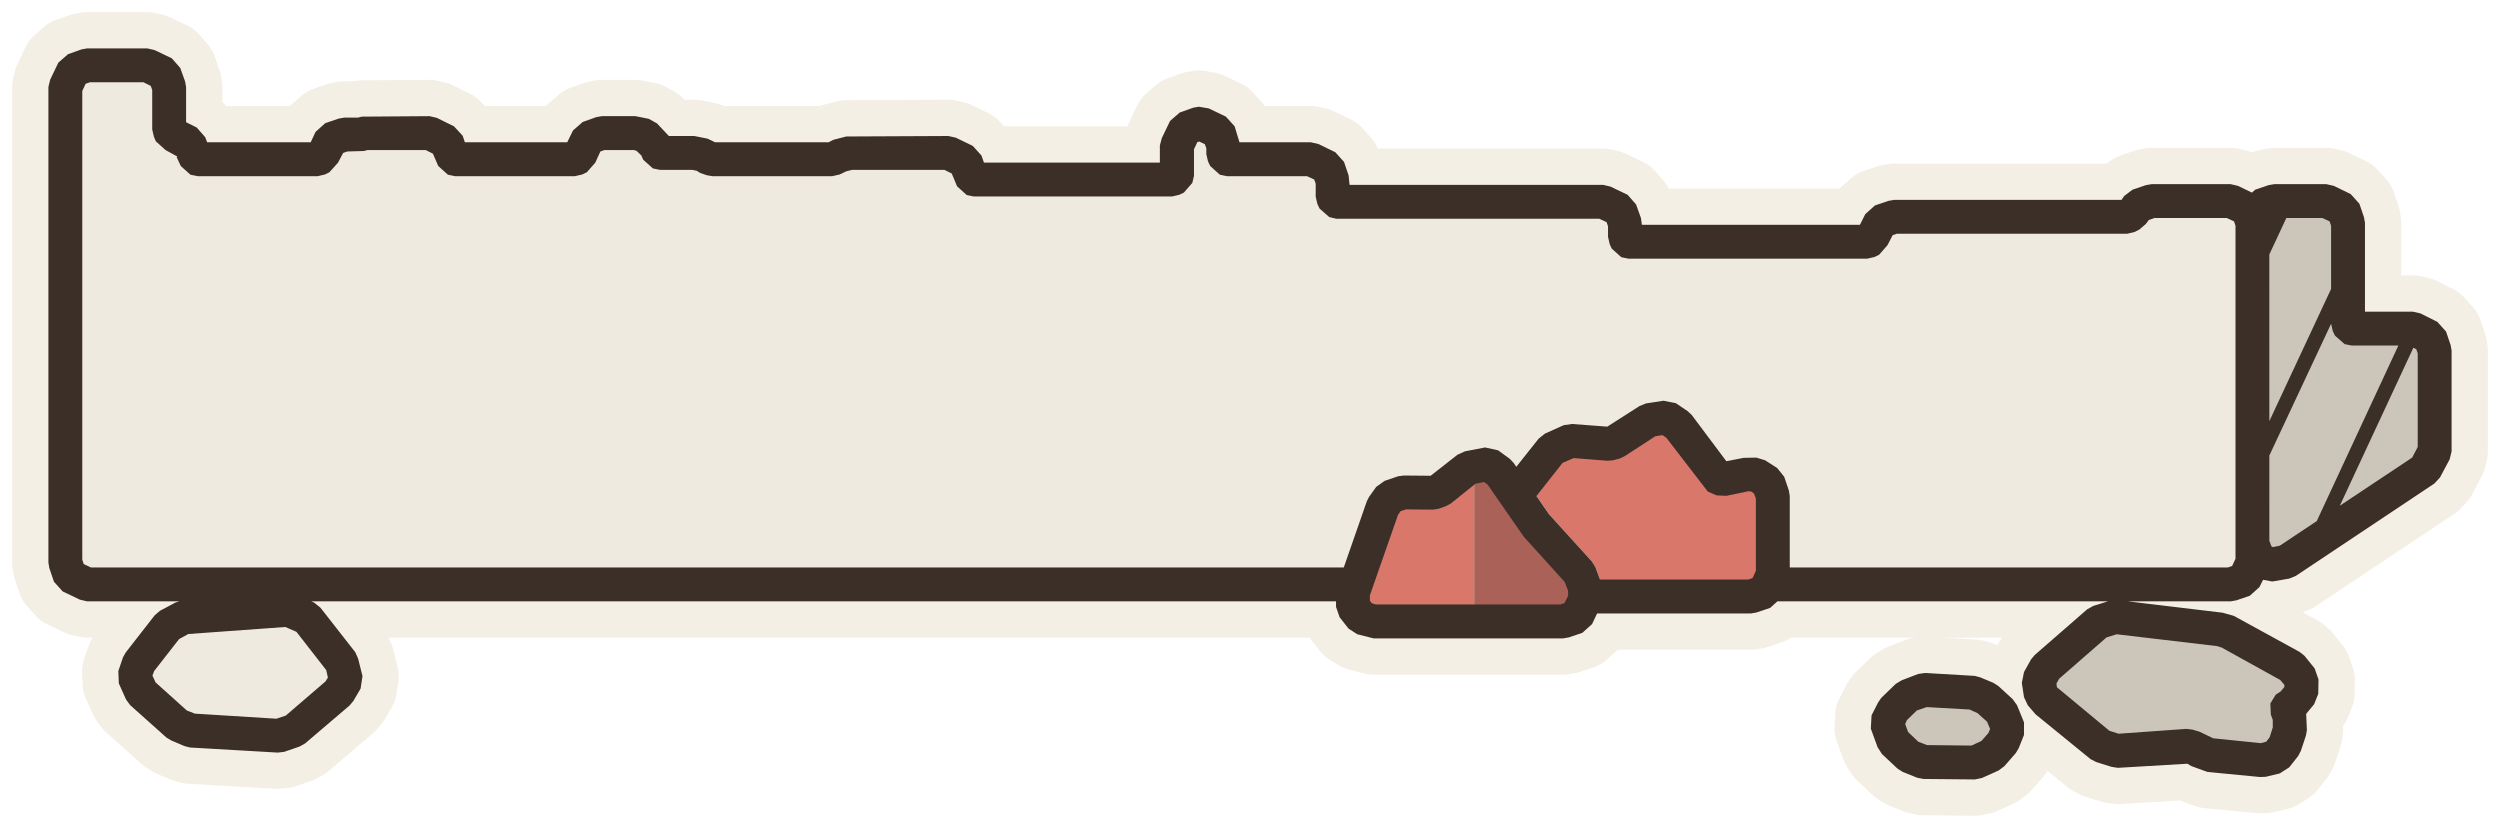
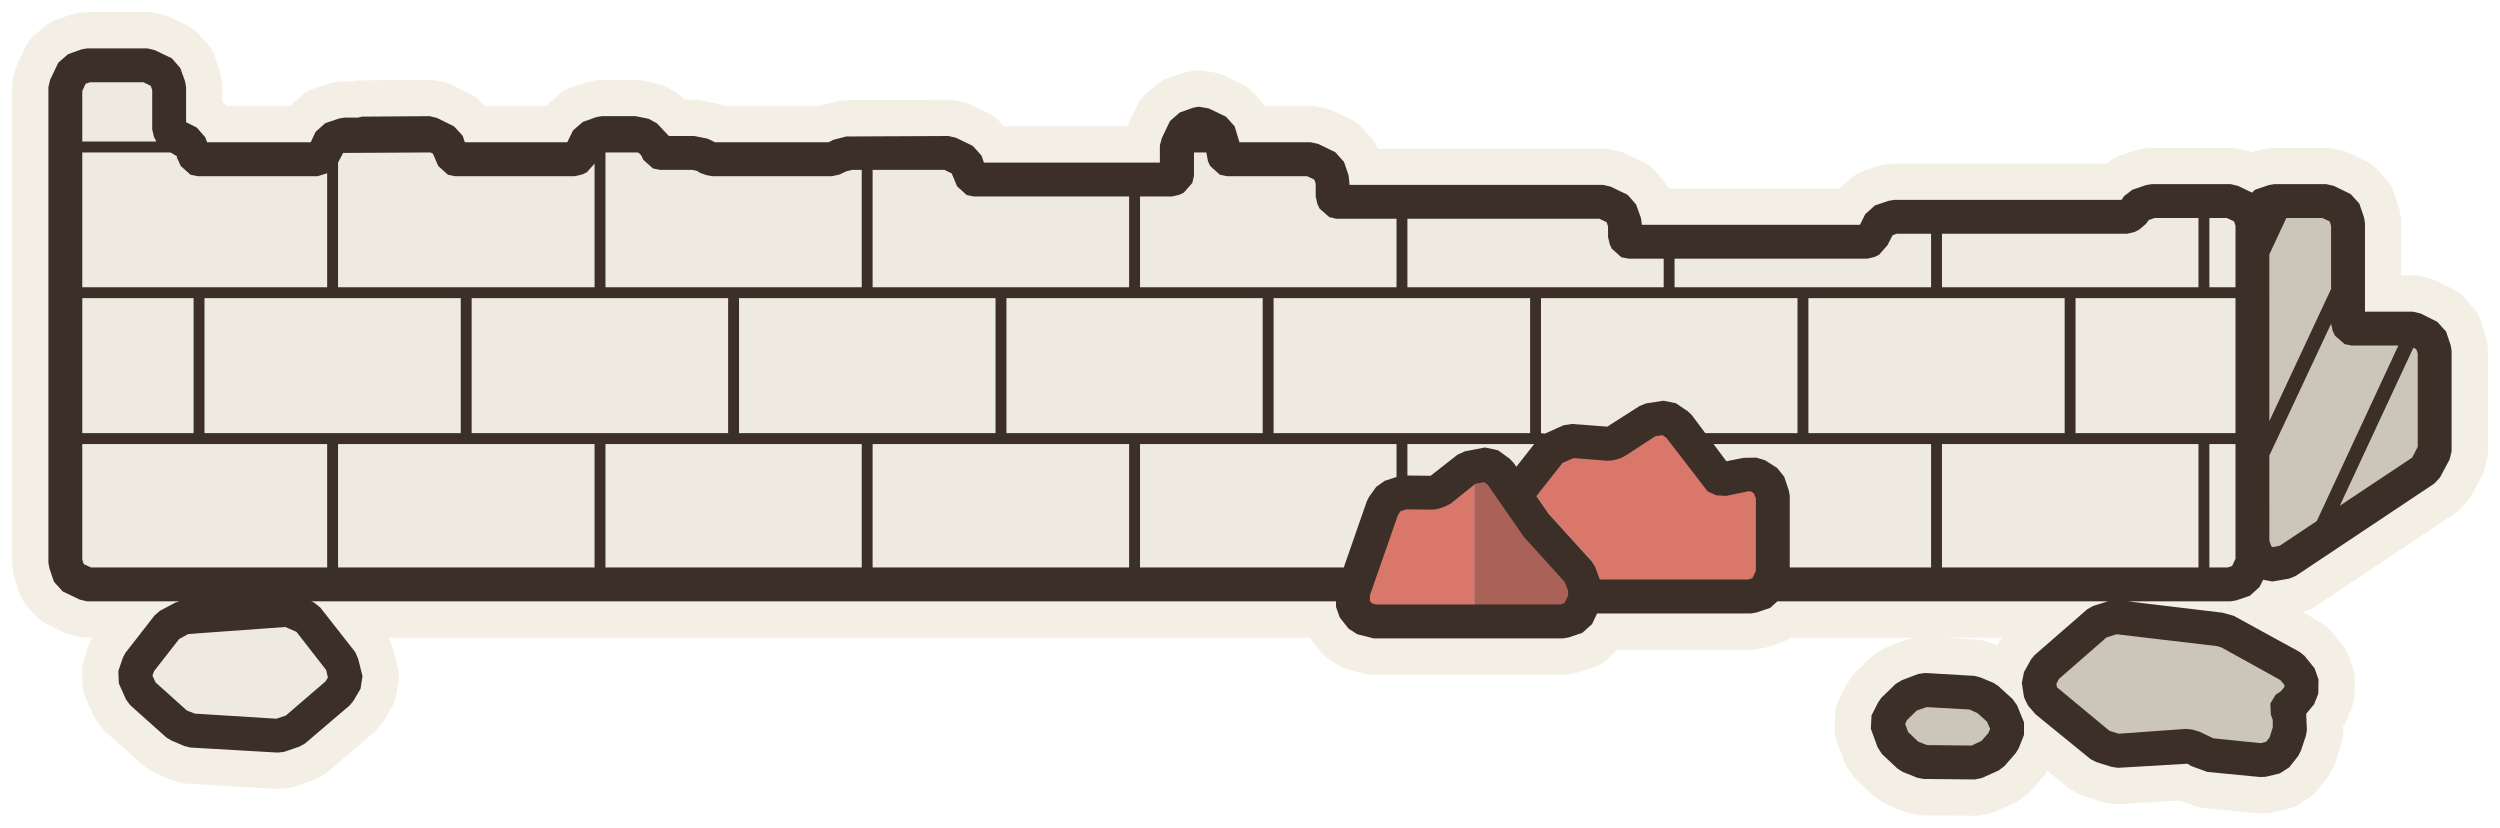
<svg xmlns="http://www.w3.org/2000/svg" viewBox="-47.89 -24.15 103.31 34.21" data-palette="wall:#EFEADF;roof:#D9776B;wood:#C9A97C;earth:#94744F;water:#8FB0B8;flag:#4A3B32;ink:#3B2F28;halo:#F4EFE4">
  <path data-role="sil" fill="#F4EFE4" stroke="#F4EFE4" stroke-width="3" stroke-linejoin="round" d="M45.74 7.95L46.32 7.81L46.71 7.56L47.08 7.09L47.19 6.88L47.4 6.25L47.44 6.02L47.41 5.35L47.74 4.95L47.91 4.52L47.92 3.93L47.76 3.47L47.34 2.95L47.14 2.79L44.42 1.3L43.96 1.17L40.04 0.7L44.29 0.7L44.52 0.66L45.08 0.47L45.48 0.11L45.63 -0.19L46.01 -0.12L46.71 -0.24L46.98 -0.35L52.71 -4.17L52.94 -4.42L53.34 -5.17L53.42 -5.5L53.42 -9.66L53.38 -9.89L53.19 -10.45L52.83 -10.85L52.13 -11.2L51.82 -11.27L49.84 -11.27L49.84 -14.94L49.8 -15.17L49.61 -15.73L49.25 -16.13L48.55 -16.47L48.24 -16.54L46.09 -16.54L45.86 -16.5L45.3 -16.31L45.17 -16.19L44.59 -16.47L44.29 -16.54L41.02 -16.54L40.79 -16.5L40.23 -16.31L39.89 -16.05L39.78 -15.89L30.38 -15.89L30.15 -15.85L29.59 -15.66L29.19 -15.3L28.97 -14.86L19.96 -14.86L19.92 -15.14L19.72 -15.7L19.37 -16.1L18.66 -16.44L18.36 -16.51L7.88 -16.51L7.84 -16.9L7.65 -17.46L7.29 -17.86L6.59 -18.2L6.28 -18.27L3.33 -18.27L3.13 -18.93L2.77 -19.33L2.06 -19.67L1.65 -19.74L1.42 -19.7L0.86 -19.5L0.46 -19.15L0.12 -18.44L0.04 -18.14L0.04 -17.43L-7.23 -17.43L-7.33 -17.72L-7.69 -18.12L-8.39 -18.46L-8.7 -18.53L-12.92 -18.51L-13.46 -18.37L-13.65 -18.27L-18.34 -18.27L-18.65 -18.42L-19.2 -18.53L-20.25 -18.53L-20.74 -19.05L-21.08 -19.24L-21.63 -19.35L-23.02 -19.35L-23.25 -19.31L-23.81 -19.11L-24.21 -18.76L-24.45 -18.27L-28.68 -18.27L-28.77 -18.54L-29.13 -18.93L-29.84 -19.28L-30.14 -19.35L-32.94 -19.33L-33.09 -19.29L-33.66 -19.29L-33.89 -19.25L-34.45 -19.06L-34.85 -18.7L-35.05 -18.27L-39.33 -18.27L-39.41 -18.48L-39.76 -18.88L-40.2 -19.1L-40.2 -20.55L-40.24 -20.78L-40.44 -21.34L-40.79 -21.74L-41.5 -22.08L-41.8 -22.15L-44.29 -22.15L-44.52 -22.11L-45.08 -21.91L-45.48 -21.56L-45.82 -20.85L-45.89 -20.55L-45.89 -0.9L-45.85 -0.67L-45.66 -0.11L-45.3 0.29L-44.59 0.63L-44.29 0.7L-40.48 0.7L-40.64 0.75L-41.28 1.09L-41.5 1.28L-42.7 2.82L-42.81 3.02L-43 3.58L-42.98 4.09L-42.68 4.76L-42.51 4.99L-41.01 6.33L-40.81 6.45L-40.27 6.68L-40.04 6.74L-36.41 6.95L-36.15 6.92L-35.51 6.7L-35.28 6.57L-33.44 5L-33.29 4.82L-32.99 4.31L-32.91 3.79L-33.09 3.07L-33.21 2.8L-34.65 0.96L-34.91 0.75L-35.03 0.7L7.32 0.7L7.32 0.93L7.47 1.36L7.84 1.83L8.2 2.06L8.87 2.23L16.71 2.23L16.94 2.19L17.5 2L17.9 1.64L18.11 1.2L24.47 1.2L24.7 1.16L25.26 0.97L25.56 0.7L39.22 0.7L38.61 0.89L38.36 1.03L36.19 2.92L36.04 3.1L35.75 3.62L35.66 4.07L35.75 4.66L35.91 5L36.23 5.37L38.5 7.22L38.73 7.34L39.37 7.54L39.63 7.58L42.5 7.41L42.67 7.51L43.33 7.75L45.51 7.96ZM34.01 8L34.7 7.69L34.94 7.51L35.41 6.97L35.53 6.77L35.75 6.22L35.75 5.7L35.46 4.99L35.28 4.74L34.69 4.2L34.49 4.07L33.94 3.84L33.71 3.78L31.67 3.66L31.38 3.7L30.7 3.96L30.45 4.11L29.85 4.69L29.72 4.88L29.45 5.41L29.42 5.96L29.7 6.73L29.88 7.01L30.52 7.61L30.74 7.75L31.34 7.99L31.6 8.04L33.72 8.06Z" />
  <path data-role="wall" fill="#EFEADF" d="M8.59 -3.43L8.68 -3.61L8.98 -4.03L9.33 -4.28L9.89 -4.47L10.12 -4.5L11.28 -4.51L12.34 -5.36L12.65 -5.5L13.48 -5.66L14.02 -5.54L14.5 -5.19L14.77 -4.86L15.69 -6.02L15.95 -6.23L16.73 -6.58L17.07 -6.63L18.59 -6.53L19.86 -7.37L20.13 -7.48L20.85 -7.59L21.36 -7.49L21.85 -7.16L22.02 -7L23.45 -5.09L24.3 -5.25L24.69 -5.24L25.05 -5.13L25.55 -4.81L25.84 -4.45L26.03 -3.89L26.07 -3.66L26.07 -0.4L25.95 0L44.29 0L44.85 -0.19L45.19 -0.9L45.19 -14.94L45 -15.5L44.29 -15.84L41.02 -15.84L40.47 -15.65L40.21 -15.29L40.01 -15.19L30.38 -15.19L29.82 -15L29.55 -14.45L29.53 -14.45L29.45 -14.25L29.27 -14.16L19.41 -14.16L19.34 -14.18L19.26 -14.36L19.26 -14.91L19.06 -15.47L18.36 -15.81L7.33 -15.81L7.27 -15.84L7.18 -16.02L7.18 -16.67L6.99 -17.23L6.28 -17.57L2.81 -17.57L2.75 -17.6L2.66 -17.78L2.66 -18.14L2.46 -18.7L1.76 -19.04L1.65 -19.04L1.09 -18.84L0.74 -18.14L0.74 -16.88L0.72 -16.82L0.54 -16.73L-7.65 -16.73L-7.71 -16.75L-7.99 -17.49L-8.7 -17.83L-12.76 -17.83L-13.15 -17.74L-13.5 -17.57L-18.46 -17.57L-18.74 -17.67L-18.8 -17.74L-19.2 -17.83L-20.62 -17.83L-20.68 -17.85L-20.82 -18.14L-21.23 -18.56L-21.63 -18.65L-23.02 -18.65L-23.58 -18.45L-23.95 -17.66L-24.13 -17.57L-29.09 -17.57L-29.15 -17.6L-29.28 -17.86L-29.43 -18.3L-30.14 -18.65L-32.78 -18.65L-33.01 -18.59L-33.66 -18.59L-34.22 -18.4L-34.48 -17.86L-34.51 -17.87L-34.58 -17.66L-34.76 -17.57L-39.72 -17.57L-39.79 -17.6L-39.97 -17.96L-40.07 -18.25L-40.62 -18.52L-40.61 -18.54L-40.82 -18.62L-40.9 -18.8L-40.9 -20.55L-41.1 -21.11L-41.8 -21.45L-44.29 -21.45L-44.85 -21.25L-45.19 -20.55L-45.19 -0.9L-45 -0.34L-44.29 0L7.4 0ZM-35.73 6.04L-33.89 4.47L-33.59 3.96L-33.77 3.23L-35.2 1.39L-35.97 1.04L-40.31 1.36L-40.95 1.71L-42.15 3.25L-42.34 3.81L-42.04 4.47L-40.55 5.81L-40 6.04L-36.37 6.25Z" />
  <path data-role="wall-shade" fill="#cbc5ba" d="M46.59 -0.93L52.32 -4.75L52.72 -5.5L52.72 -9.66L52.53 -10.22L51.82 -10.56L49.29 -10.56L49.23 -10.59L49.14 -10.77L49.14 -14.94L48.95 -15.5L48.24 -15.84L46.09 -15.84L45.67 -15.7L45.85 -15.17L45.89 -14.94L45.88 -0.81ZM46.16 7.13L46.52 6.66L46.74 6.02L46.73 5.43L46.6 5.13L46.62 5.08L46.83 4.96L47.2 4.5L47.22 3.91L46.8 3.4L44.21 1.97L43.88 1.86L39.52 1.34L38.82 1.56L36.65 3.45L36.36 3.96L36.45 4.55L36.67 4.83L38.95 6.68L39.58 6.88L42.51 6.67L42.81 6.76L42.93 6.86L43.4 7.05L45.58 7.27ZM34.41 7.05L34.88 6.51L35.1 5.96L34.81 5.26L34.21 4.72L33.66 4.48L31.62 4.36L30.94 4.61L30.34 5.19L30.08 5.72L30.35 6.5L31 7.1L31.6 7.34L33.73 7.36Z" />
  <path data-role="roof" fill="#D9776B" d="M25.03 0.31L25.37 -0.4L25.37 -3.66L25.18 -4.22L24.68 -4.54L24.29 -4.55L23.31 -4.35L23.1 -4.4L21.46 -6.58L20.97 -6.9L20.25 -6.79L18.87 -5.88L18.59 -5.81L17.01 -5.93L16.24 -5.59L15.19 -4.26L16.13 -2.89L17.89 -0.95L18.03 -0.73L18.26 -0.13L18.31 0.13L18.31 0.5L24.47 0.5ZM13.03 -4.86L12.78 -4.82L11.62 -3.89L11.34 -3.79L10.11 -3.81L9.55 -3.62L9.25 -3.2L8.02 0.34L8.02 0.93L8.39 1.39L8.87 1.53L13.03 1.53Z" />
  <path data-role="roof-shade" fill="#aa6157" d="M17.27 1.34L17.61 0.63L17.61 0.13L17.37 -0.48L15.56 -2.48L14.09 -4.63L13.61 -4.97L13.03 -4.86L13.03 1.53L16.71 1.53Z" />
-   <path data-role="ink" fill="#3B2F28" d="M45.74 7.95L46.32 7.81L46.71 7.56L47.08 7.09L47.19 6.88L47.4 6.25L47.44 6.02L47.41 5.35L47.74 4.95L47.91 4.52L47.92 3.93L47.76 3.47L47.34 2.95L47.14 2.79L44.42 1.3L43.96 1.17L40.04 0.7L44.29 0.7L44.52 0.66L45.08 0.47L45.48 0.11L45.63 -0.19L46.01 -0.12L46.71 -0.24L46.98 -0.35L52.71 -4.17L52.94 -4.42L53.34 -5.17L53.42 -5.5L53.42 -9.66L53.38 -9.89L53.19 -10.45L52.83 -10.85L52.13 -11.2L51.82 -11.27L49.84 -11.27L49.84 -14.94L49.8 -15.17L49.61 -15.73L49.25 -16.13L48.55 -16.47L48.24 -16.54L46.09 -16.54L45.86 -16.5L45.3 -16.31L45.17 -16.19L44.59 -16.47L44.29 -16.54L41.02 -16.54L40.79 -16.5L40.23 -16.31L39.89 -16.05L39.78 -15.89L30.38 -15.89L30.15 -15.85L29.59 -15.66L29.19 -15.3L28.97 -14.86L19.96 -14.86L19.92 -15.14L19.72 -15.7L19.37 -16.1L18.66 -16.44L18.36 -16.51L7.88 -16.51L7.84 -16.9L7.65 -17.46L7.29 -17.86L6.59 -18.2L6.28 -18.27L3.33 -18.27L3.13 -18.93L2.77 -19.33L2.06 -19.67L1.65 -19.74L1.42 -19.7L0.86 -19.5L0.46 -19.15L0.12 -18.44L0.04 -18.14L0.04 -17.43L-7.23 -17.43L-7.33 -17.72L-7.69 -18.12L-8.39 -18.46L-8.7 -18.53L-12.92 -18.51L-13.46 -18.37L-13.65 -18.27L-18.34 -18.27L-18.65 -18.42L-19.2 -18.53L-20.25 -18.53L-20.74 -19.05L-21.08 -19.24L-21.63 -19.35L-23.02 -19.35L-23.25 -19.31L-23.81 -19.11L-24.21 -18.76L-24.45 -18.27L-28.68 -18.27L-28.77 -18.54L-29.13 -18.93L-29.84 -19.28L-30.14 -19.35L-32.94 -19.33L-33.09 -19.29L-33.66 -19.29L-33.89 -19.25L-34.45 -19.06L-34.85 -18.7L-35.05 -18.27L-39.33 -18.27L-39.41 -18.48L-39.76 -18.88L-40.2 -19.1L-40.2 -20.55L-40.24 -20.78L-40.44 -21.34L-40.79 -21.74L-41.5 -22.08L-41.8 -22.15L-44.29 -22.15L-44.52 -22.11L-45.08 -21.91L-45.48 -21.56L-45.82 -20.85L-45.89 -20.55L-45.89 -0.9L-45.85 -0.67L-45.66 -0.11L-45.3 0.29L-44.59 0.63L-44.29 0.7L-40.48 0.7L-40.64 0.75L-41.28 1.09L-41.5 1.28L-42.7 2.82L-42.81 3.02L-43 3.58L-42.98 4.09L-42.68 4.76L-42.51 4.99L-41.01 6.33L-40.81 6.45L-40.27 6.68L-40.04 6.74L-36.41 6.95L-36.15 6.92L-35.51 6.7L-35.28 6.57L-33.44 5L-33.29 4.82L-32.99 4.31L-32.91 3.79L-33.09 3.07L-33.21 2.8L-34.65 0.96L-34.91 0.75L-35.03 0.7L7.32 0.7L7.32 0.93L7.47 1.36L7.84 1.83L8.2 2.06L8.87 2.23L16.71 2.23L16.94 2.19L17.5 2L17.9 1.64L18.11 1.2L24.47 1.2L24.7 1.16L25.26 0.97L25.56 0.7L39.22 0.7L38.61 0.89L38.36 1.03L36.19 2.92L36.04 3.1L35.75 3.62L35.66 4.07L35.75 4.66L35.91 5L36.23 5.37L38.5 7.22L38.73 7.34L39.37 7.54L39.63 7.58L42.5 7.41L42.67 7.51L43.33 7.75L45.51 7.96ZM18.03 -0.73L17.89 -0.95L16.12 -2.9L14.66 -5.02L14.5 -5.19L14.02 -5.54L13.48 -5.66L12.65 -5.5L12.34 -5.36L11.23 -4.49L10.12 -4.5L9.89 -4.47L9.33 -4.28L8.98 -4.03L8.68 -3.61L8.59 -3.43L7.64 -0.7L-44.13 -0.7L-44.43 -0.84L-44.49 -1.02L-44.49 -20.39L-44.35 -20.69L-44.17 -20.75L-41.96 -20.75L-41.66 -20.6L-41.6 -20.43L-41.6 -18.8L-41.53 -18.5L-41.45 -18.31L-41.05 -17.95L-40.56 -17.68L-40.59 -17.66L-40.42 -17.29L-40.02 -16.93L-39.72 -16.87L-34.76 -16.87L-34.46 -16.94L-34.28 -17.03L-33.92 -17.43L-33.71 -17.83L-33.54 -17.89L-32.85 -17.91L-32.7 -17.95L-30.3 -17.95L-30 -17.8L-29.78 -17.29L-29.38 -16.93L-29.09 -16.87L-24.13 -16.87L-23.83 -16.94L-23.64 -17.03L-23.29 -17.43L-23.08 -17.89L-22.91 -17.95L-21.7 -17.95L-21.59 -17.92L-21.39 -17.73L-21.31 -17.55L-20.91 -17.19L-20.62 -17.13L-19.28 -17.13L-19.09 -17.09L-18.97 -17.01L-18.69 -16.91L-18.46 -16.87L-13.5 -16.87L-13.19 -16.94L-12.92 -17.07L-12.68 -17.13L-8.86 -17.13L-8.56 -16.98L-8.34 -16.45L-7.94 -16.09L-7.65 -16.03L0.54 -16.03L0.84 -16.1L1.03 -16.19L1.38 -16.59L1.45 -16.88L1.45 -17.98L1.59 -18.28L1.67 -18.3L1.9 -18.19L1.96 -18.02L1.96 -17.78L2.03 -17.48L2.12 -17.29L2.52 -16.93L2.81 -16.87L6.12 -16.87L6.42 -16.73L6.48 -16.56L6.48 -16.02L6.55 -15.72L6.64 -15.53L7.04 -15.18L7.33 -15.11L18.2 -15.11L18.5 -14.97L18.56 -14.8L18.56 -14.36L18.63 -14.06L18.71 -13.88L19.11 -13.52L19.41 -13.46L29.27 -13.46L29.57 -13.53L29.76 -13.62L30.11 -14.02L30.32 -14.43L30.49 -14.49L40.01 -14.49L40.31 -14.56L40.51 -14.66L40.78 -14.89L40.91 -15.06L41.14 -15.14L44.13 -15.14L44.43 -15L44.49 -14.82L44.49 -1.06L44.35 -0.76L44.17 -0.7L26.07 -0.7L26.07 -3.66L26.03 -3.89L25.84 -4.45L25.55 -4.81L25.05 -5.13L24.69 -5.24L24.16 -5.23L23.45 -5.09L22.02 -7L21.85 -7.16L21.36 -7.49L20.85 -7.59L20.13 -7.48L19.86 -7.37L18.53 -6.52L17.07 -6.63L16.73 -6.58L15.95 -6.23L15.69 -6.02L14.77 -4.86L15.6 -3.65L16.68 -5.02L17.14 -5.22L18.54 -5.11L18.77 -5.13L19.04 -5.2L19.25 -5.3L20.51 -6.12L20.81 -6.17L20.97 -6.06L22.68 -3.84L23.04 -3.68L23.45 -3.66L24.36 -3.85L24.47 -3.84L24.59 -3.76L24.67 -3.55L24.67 -0.56L24.53 -0.26L24.35 -0.2L18.23 -0.2ZM45.97 -1.58L45.89 -1.8L45.89 -13.64L46.59 -15.14L48.08 -15.14L48.38 -15L48.44 -14.82L48.44 -12.21L45.89 -6.75L45.89 -5.33L48.44 -10.77L48.51 -10.47L48.6 -10.28L49 -9.93L49.29 -9.87L51.22 -9.87L47.84 -2.6L48.8 -3.25L51.84 -9.78L51.96 -9.72L52.02 -9.55L52.02 -5.68L51.79 -5.24L46.32 -1.6L46.03 -1.54ZM8.97 0.83L8.8 0.78L8.72 0.68L8.72 0.45L9.88 -2.87L9.99 -3.03L10.22 -3.1L11.34 -3.09L11.57 -3.13L11.85 -3.23L12.06 -3.34L13.08 -4.16L13.44 -4.23L13.58 -4.13L15.08 -1.97L16.77 -0.1L16.91 0.26L16.91 0.47L16.76 0.77L16.59 0.83ZM-39.84 5.34L-40.17 5.21L-41.46 4.05L-41.59 3.77L-41.52 3.58L-40.49 2.26L-40.11 2.05L-36.1 1.76L-35.64 1.96L-34.41 3.54L-34.34 3.85L-34.44 4.01L-36.08 5.42L-36.47 5.55ZM43.57 6.36L43.01 6.09L42.71 6L42.46 5.97L39.66 6.17L39.28 6.05L37.11 4.25L37.09 4.1L37.2 3.9L39.16 2.19L39.58 2.06L43.73 2.55L43.92 2.61L46.34 3.95L46.51 4.15L46.51 4.24L46.36 4.42L46.15 4.56L45.93 4.92L45.95 5.38L46.03 5.6L46.03 5.91L45.9 6.32L45.76 6.5L45.53 6.56ZM34.01 8L34.7 7.69L34.94 7.51L35.41 6.97L35.53 6.77L35.75 6.22L35.75 5.7L35.46 4.99L35.28 4.74L34.69 4.2L34.49 4.07L33.94 3.84L33.71 3.78L31.67 3.66L31.38 3.7L30.7 3.96L30.45 4.11L29.85 4.69L29.72 4.88L29.45 5.41L29.42 5.96L29.7 6.73L29.88 7.01L30.52 7.61L30.74 7.75L31.34 7.99L31.6 8.04L33.72 8.06ZM31.74 6.64L31.38 6.5L30.96 6.1L30.84 5.77L30.91 5.61L31.32 5.21L31.73 5.07L33.5 5.17L33.83 5.32L34.22 5.67L34.35 5.97L34.28 6.14L33.99 6.47L33.58 6.66Z" />
+   <path data-role="ink" fill="#3B2F28" d="M45.74 7.95L46.32 7.81L46.71 7.56L47.08 7.09L47.19 6.88L47.4 6.25L47.44 6.02L47.41 5.35L47.74 4.95L47.91 4.52L47.92 3.93L47.76 3.47L47.34 2.95L47.14 2.79L44.42 1.3L43.96 1.17L40.04 0.7L44.29 0.7L44.52 0.66L45.08 0.47L45.48 0.11L45.63 -0.19L46.01 -0.12L46.71 -0.24L46.98 -0.35L52.71 -4.17L52.94 -4.42L53.34 -5.17L53.42 -5.5L53.42 -9.66L53.38 -9.89L53.19 -10.45L52.83 -10.85L52.13 -11.2L51.82 -11.27L49.84 -11.27L49.84 -14.94L49.8 -15.17L49.61 -15.73L49.25 -16.13L48.55 -16.47L48.24 -16.54L46.09 -16.54L45.86 -16.5L45.3 -16.31L45.17 -16.19L44.59 -16.47L44.29 -16.54L41.02 -16.54L40.79 -16.5L40.23 -16.31L39.89 -16.05L39.78 -15.89L30.38 -15.89L30.15 -15.85L29.59 -15.66L29.19 -15.3L28.97 -14.86L19.96 -14.86L19.92 -15.14L19.72 -15.7L19.37 -16.1L18.66 -16.44L18.36 -16.51L7.88 -16.51L7.84 -16.9L7.65 -17.46L7.29 -17.86L6.59 -18.2L6.28 -18.27L3.33 -18.27L3.13 -18.93L2.77 -19.33L2.06 -19.67L1.65 -19.74L1.42 -19.7L0.86 -19.5L0.46 -19.15L0.12 -18.44L0.04 -18.14L0.04 -17.43L-7.23 -17.43L-7.33 -17.72L-7.69 -18.12L-8.39 -18.46L-8.7 -18.53L-12.92 -18.51L-13.46 -18.37L-13.65 -18.27L-18.34 -18.27L-18.65 -18.42L-19.2 -18.53L-20.25 -18.53L-20.74 -19.05L-21.08 -19.24L-21.63 -19.35L-23.02 -19.35L-23.25 -19.31L-23.81 -19.11L-24.21 -18.76L-24.45 -18.27L-28.68 -18.27L-28.77 -18.54L-29.13 -18.93L-29.84 -19.28L-30.14 -19.35L-32.94 -19.33L-33.09 -19.29L-33.66 -19.29L-33.89 -19.25L-34.45 -19.06L-34.85 -18.7L-35.05 -18.27L-39.33 -18.27L-39.41 -18.48L-39.76 -18.88L-40.2 -19.1L-40.2 -20.55L-40.24 -20.78L-40.44 -21.34L-40.79 -21.74L-41.5 -22.08L-41.8 -22.15L-44.29 -22.15L-44.52 -22.11L-45.08 -21.91L-45.48 -21.56L-45.82 -20.85L-45.89 -20.55L-45.89 -0.9L-45.85 -0.67L-45.66 -0.11L-45.3 0.29L-44.59 0.63L-44.29 0.7L-40.48 0.7L-40.64 0.75L-41.28 1.09L-41.5 1.28L-42.7 2.82L-42.81 3.02L-43 3.58L-42.98 4.09L-42.68 4.76L-42.51 4.99L-41.01 6.33L-40.81 6.45L-40.27 6.68L-40.04 6.74L-36.41 6.95L-36.15 6.92L-35.51 6.7L-35.28 6.57L-33.44 5L-33.29 4.82L-32.99 4.31L-32.91 3.79L-33.09 3.07L-33.21 2.8L-34.65 0.96L-34.91 0.75L-35.03 0.7L7.32 0.7L7.32 0.93L7.47 1.36L7.84 1.83L8.2 2.06L8.87 2.23L16.71 2.23L16.94 2.19L17.5 2L17.9 1.64L18.11 1.2L24.47 1.2L24.7 1.16L25.26 0.97L25.56 0.7L39.22 0.7L38.61 0.89L38.36 1.03L36.19 2.92L36.04 3.1L35.75 3.62L35.66 4.07L35.75 4.66L35.91 5L36.23 5.37L38.5 7.22L38.73 7.34L39.37 7.54L39.63 7.58L42.5 7.41L42.67 7.51L43.33 7.75L45.51 7.96ZM-44.49 -18.3L-44.49 -20.39L-44.35 -20.69L-44.17 -20.75L-41.96 -20.75L-41.66 -20.6L-41.6 -20.43L-41.6 -18.8L-41.53 -18.5L-41.43 -18.3ZM-33.92 -12.28L-33.92 -17.43L-33.71 -17.83L-30.1 -17.85L-30 -17.8L-29.78 -17.29L-29.38 -16.93L-29.09 -16.87L-24.13 -16.87L-23.83 -16.94L-23.64 -17.03L-23.32 -17.39L-23.32 -12.28ZM-44.49 -12.28L-44.49 -17.85L-40.84 -17.85L-40.56 -17.68L-40.59 -17.66L-40.42 -17.29L-40.02 -16.93L-39.72 -16.87L-34.76 -16.87L-34.37 -16.99L-34.37 -12.28ZM-22.87 -12.28L-22.87 -17.85L-21.52 -17.85L-21.39 -17.73L-21.31 -17.55L-20.91 -17.19L-20.62 -17.13L-19.28 -17.13L-19.09 -17.09L-18.97 -17.01L-18.69 -16.91L-18.46 -16.87L-13.5 -16.87L-13.19 -16.94L-12.92 -17.07L-12.68 -17.13L-12.28 -17.13L-12.28 -12.28ZM-0.78 -12.28L-0.78 -16.03L0.54 -16.03L0.84 -16.1L1.03 -16.19L1.38 -16.59L1.45 -16.88L1.45 -17.85L1.96 -17.85L2.03 -17.48L2.12 -17.29L2.52 -16.93L2.81 -16.87L6.12 -16.87L6.42 -16.73L6.48 -16.56L6.48 -16.02L6.55 -15.72L6.64 -15.53L7.04 -15.18L7.33 -15.11L9.82 -15.11L9.82 -12.28ZM-11.83 -12.28L-11.83 -17.13L-8.86 -17.13L-8.56 -16.98L-8.34 -16.45L-7.94 -16.09L-7.65 -16.03L-1.23 -16.03L-1.23 -12.28ZM45.97 -1.58L45.89 -1.8L45.89 -13.64L46.59 -15.14L48.08 -15.14L48.38 -15L48.44 -14.82L48.44 -12.21L45.89 -6.75L45.89 -5.33L48.44 -10.77L48.51 -10.47L48.6 -10.28L49 -9.93L49.29 -9.87L51.22 -9.87L47.84 -2.6L48.8 -3.25L51.84 -9.78L51.96 -9.72L52.02 -9.55L52.02 -5.68L51.79 -5.24L46.32 -1.6L46.03 -1.54ZM43.41 -12.28L43.41 -15.14L44.13 -15.14L44.43 -15L44.49 -14.82L44.49 -12.28ZM32.36 -12.28L32.36 -14.49L40.01 -14.49L40.31 -14.56L40.51 -14.66L40.78 -14.89L40.91 -15.06L41.14 -15.14L42.96 -15.14L42.96 -12.28ZM10.27 -12.28L10.27 -15.11L18.2 -15.11L18.5 -14.97L18.56 -14.8L18.56 -14.36L18.63 -14.06L18.71 -13.88L19.11 -13.52L19.41 -13.46L20.86 -13.46L20.86 -12.28ZM21.31 -12.28L21.31 -13.46L29.27 -13.46L29.57 -13.53L29.76 -13.62L30.11 -14.02L30.32 -14.43L30.49 -14.49L31.91 -14.49L31.91 -12.28ZM15.95 -6.23L15.79 -6.25L15.79 -11.83L26.39 -11.83L26.39 -6.25L22.58 -6.25L22.02 -7L21.85 -7.16L21.36 -7.49L20.85 -7.59L20.13 -7.48L19.86 -7.37L18.53 -6.52L17.07 -6.63L16.73 -6.58ZM37.88 -6.25L37.88 -11.83L44.49 -11.83L44.49 -6.25ZM-44.49 -6.25L-44.49 -11.83L-39.89 -11.83L-39.89 -6.25ZM-6.3 -6.25L-6.3 -11.83L4.29 -11.83L4.29 -6.25ZM-28.4 -6.25L-28.4 -11.83L-17.8 -11.83L-17.8 -6.25ZM-39.44 -6.25L-39.44 -11.83L-28.85 -11.83L-28.85 -6.25ZM-17.35 -6.25L-17.35 -11.83L-6.75 -11.83L-6.75 -6.25ZM4.74 -6.25L4.74 -11.83L15.34 -11.83L15.34 -6.25ZM26.84 -6.25L26.84 -11.83L37.43 -11.83L37.43 -6.25ZM18.03 -0.73L17.89 -0.95L16.12 -2.9L14.66 -5.02L14.5 -5.19L14.02 -5.54L13.48 -5.66L12.65 -5.5L12.34 -5.36L11.23 -4.49L10.27 -4.5L10.27 -5.8L15.51 -5.8L14.77 -4.86L15.6 -3.65L16.68 -5.02L17.14 -5.22L18.54 -5.11L18.77 -5.13L19.04 -5.2L19.25 -5.3L20.51 -6.12L20.81 -6.17L20.97 -6.06L22.68 -3.84L23.04 -3.68L23.45 -3.66L24.36 -3.85L24.47 -3.84L24.59 -3.76L24.67 -3.55L24.67 -0.56L24.53 -0.26L24.35 -0.2L18.23 -0.2ZM-0.78 -0.7L-0.78 -5.8L9.82 -5.8L9.82 -4.44L9.33 -4.28L8.98 -4.03L8.68 -3.61L8.59 -3.43L7.64 -0.7ZM-44.13 -0.7L-44.43 -0.84L-44.49 -1.02L-44.49 -5.8L-34.37 -5.8L-34.37 -0.7ZM43.41 -0.7L43.41 -5.8L44.49 -5.8L44.49 -1.06L44.35 -0.76L44.17 -0.7ZM32.36 -0.7L32.36 -5.8L42.96 -5.8L42.96 -0.7ZM-11.83 -0.7L-11.83 -5.8L-1.23 -5.8L-1.23 -0.7ZM-22.87 -0.7L-22.87 -5.8L-12.28 -5.8L-12.28 -0.7ZM-33.92 -0.7L-33.92 -5.8L-23.32 -5.8L-23.32 -0.7ZM26.07 -0.7L26.07 -3.66L26.03 -3.89L25.84 -4.45L25.55 -4.81L25.05 -5.13L24.69 -5.24L24.16 -5.23L23.45 -5.09L22.92 -5.8L31.91 -5.8L31.91 -0.7ZM8.97 0.83L8.8 0.78L8.72 0.68L8.72 0.45L9.88 -2.87L9.99 -3.03L10.22 -3.1L11.34 -3.09L11.57 -3.13L11.85 -3.23L12.06 -3.34L13.08 -4.16L13.44 -4.23L13.58 -4.13L15.08 -1.97L16.77 -0.1L16.91 0.26L16.91 0.47L16.76 0.77L16.59 0.83ZM-39.84 5.34L-40.17 5.21L-41.46 4.05L-41.59 3.77L-41.52 3.58L-40.49 2.26L-40.11 2.05L-36.1 1.76L-35.64 1.96L-34.41 3.54L-34.34 3.85L-34.44 4.01L-36.08 5.42L-36.47 5.55ZM43.57 6.36L43.01 6.09L42.71 6L42.46 5.97L39.66 6.17L39.28 6.05L37.11 4.25L37.09 4.1L37.2 3.9L39.16 2.19L39.58 2.06L43.73 2.55L43.92 2.61L46.34 3.95L46.51 4.15L46.51 4.24L46.36 4.42L46.15 4.56L45.93 4.92L45.95 5.38L46.03 5.6L46.03 5.91L45.9 6.32L45.76 6.5L45.53 6.56ZM34.01 8L34.7 7.69L34.94 7.51L35.41 6.97L35.53 6.77L35.75 6.22L35.75 5.7L35.46 4.99L35.28 4.74L34.69 4.2L34.49 4.07L33.94 3.84L33.71 3.78L31.67 3.66L31.38 3.7L30.7 3.96L30.45 4.11L29.85 4.69L29.72 4.88L29.45 5.41L29.42 5.96L29.7 6.73L29.88 7.01L30.52 7.61L30.74 7.75L31.34 7.99L31.6 8.04L33.72 8.06ZM31.74 6.64L31.38 6.5L30.96 6.1L30.84 5.77L30.91 5.61L31.32 5.21L31.73 5.07L33.5 5.17L33.83 5.32L34.22 5.67L34.35 5.97L34.28 6.14L33.99 6.47L33.58 6.66Z" />
</svg>
